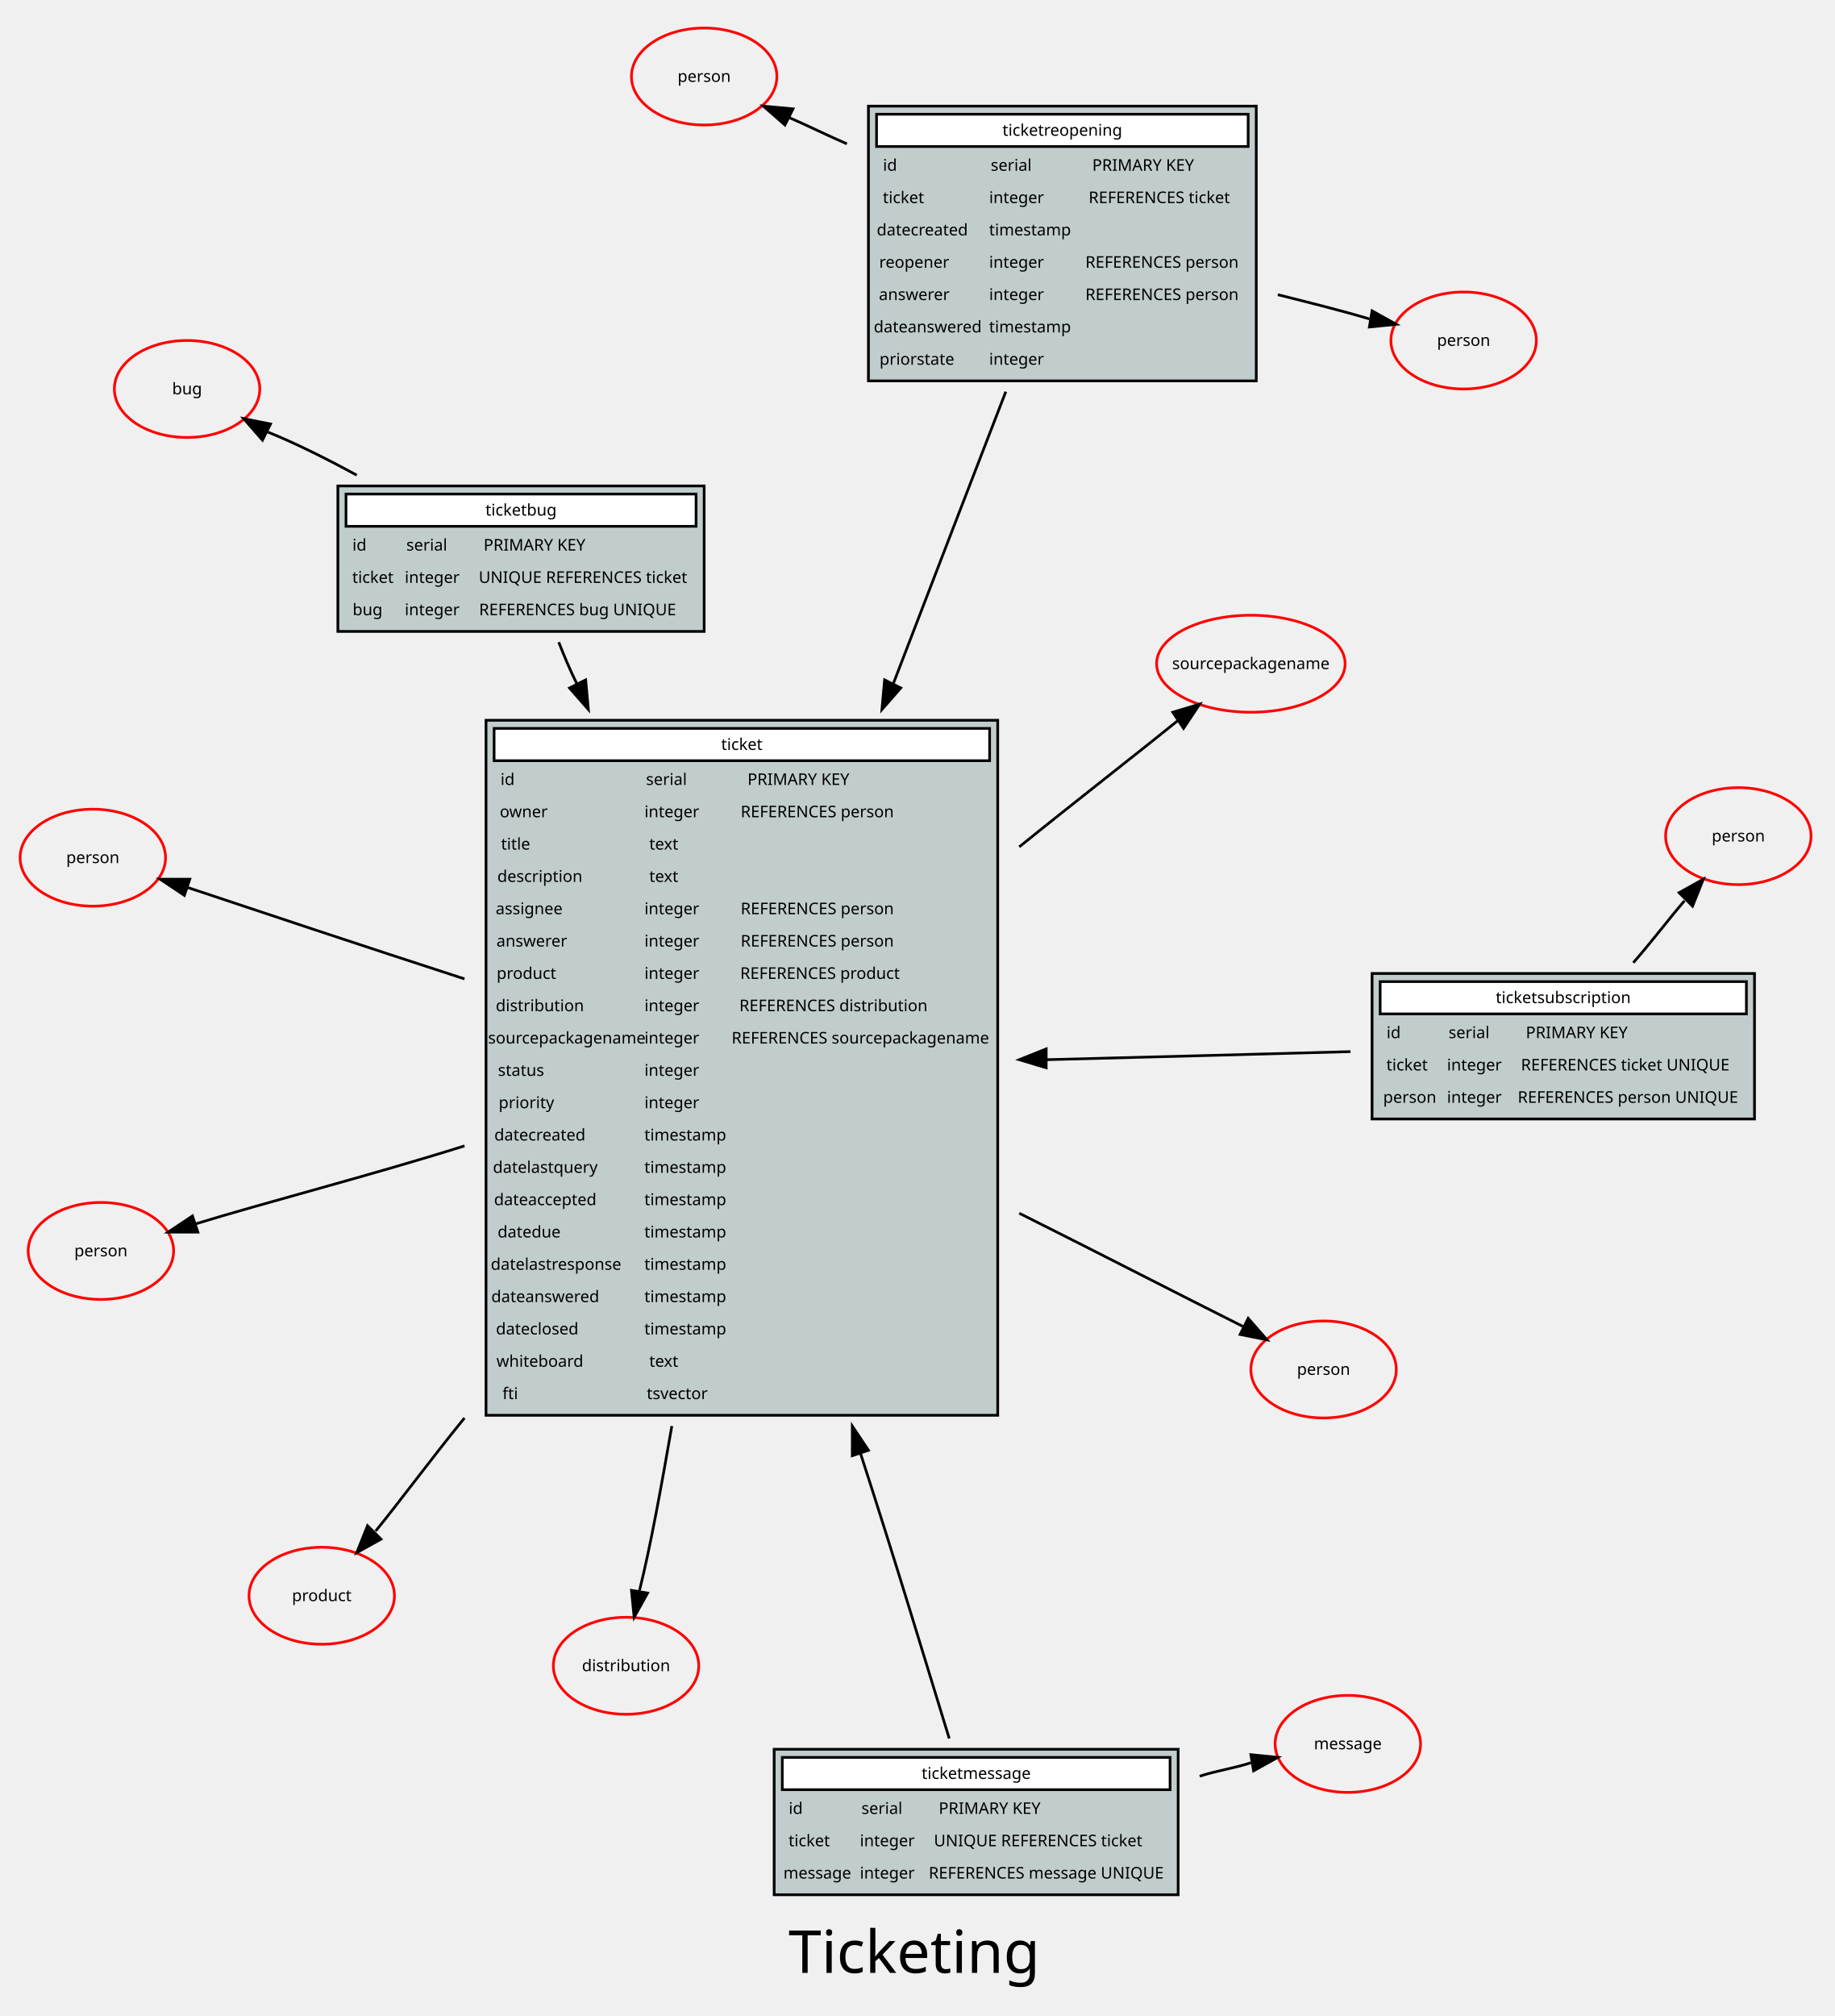
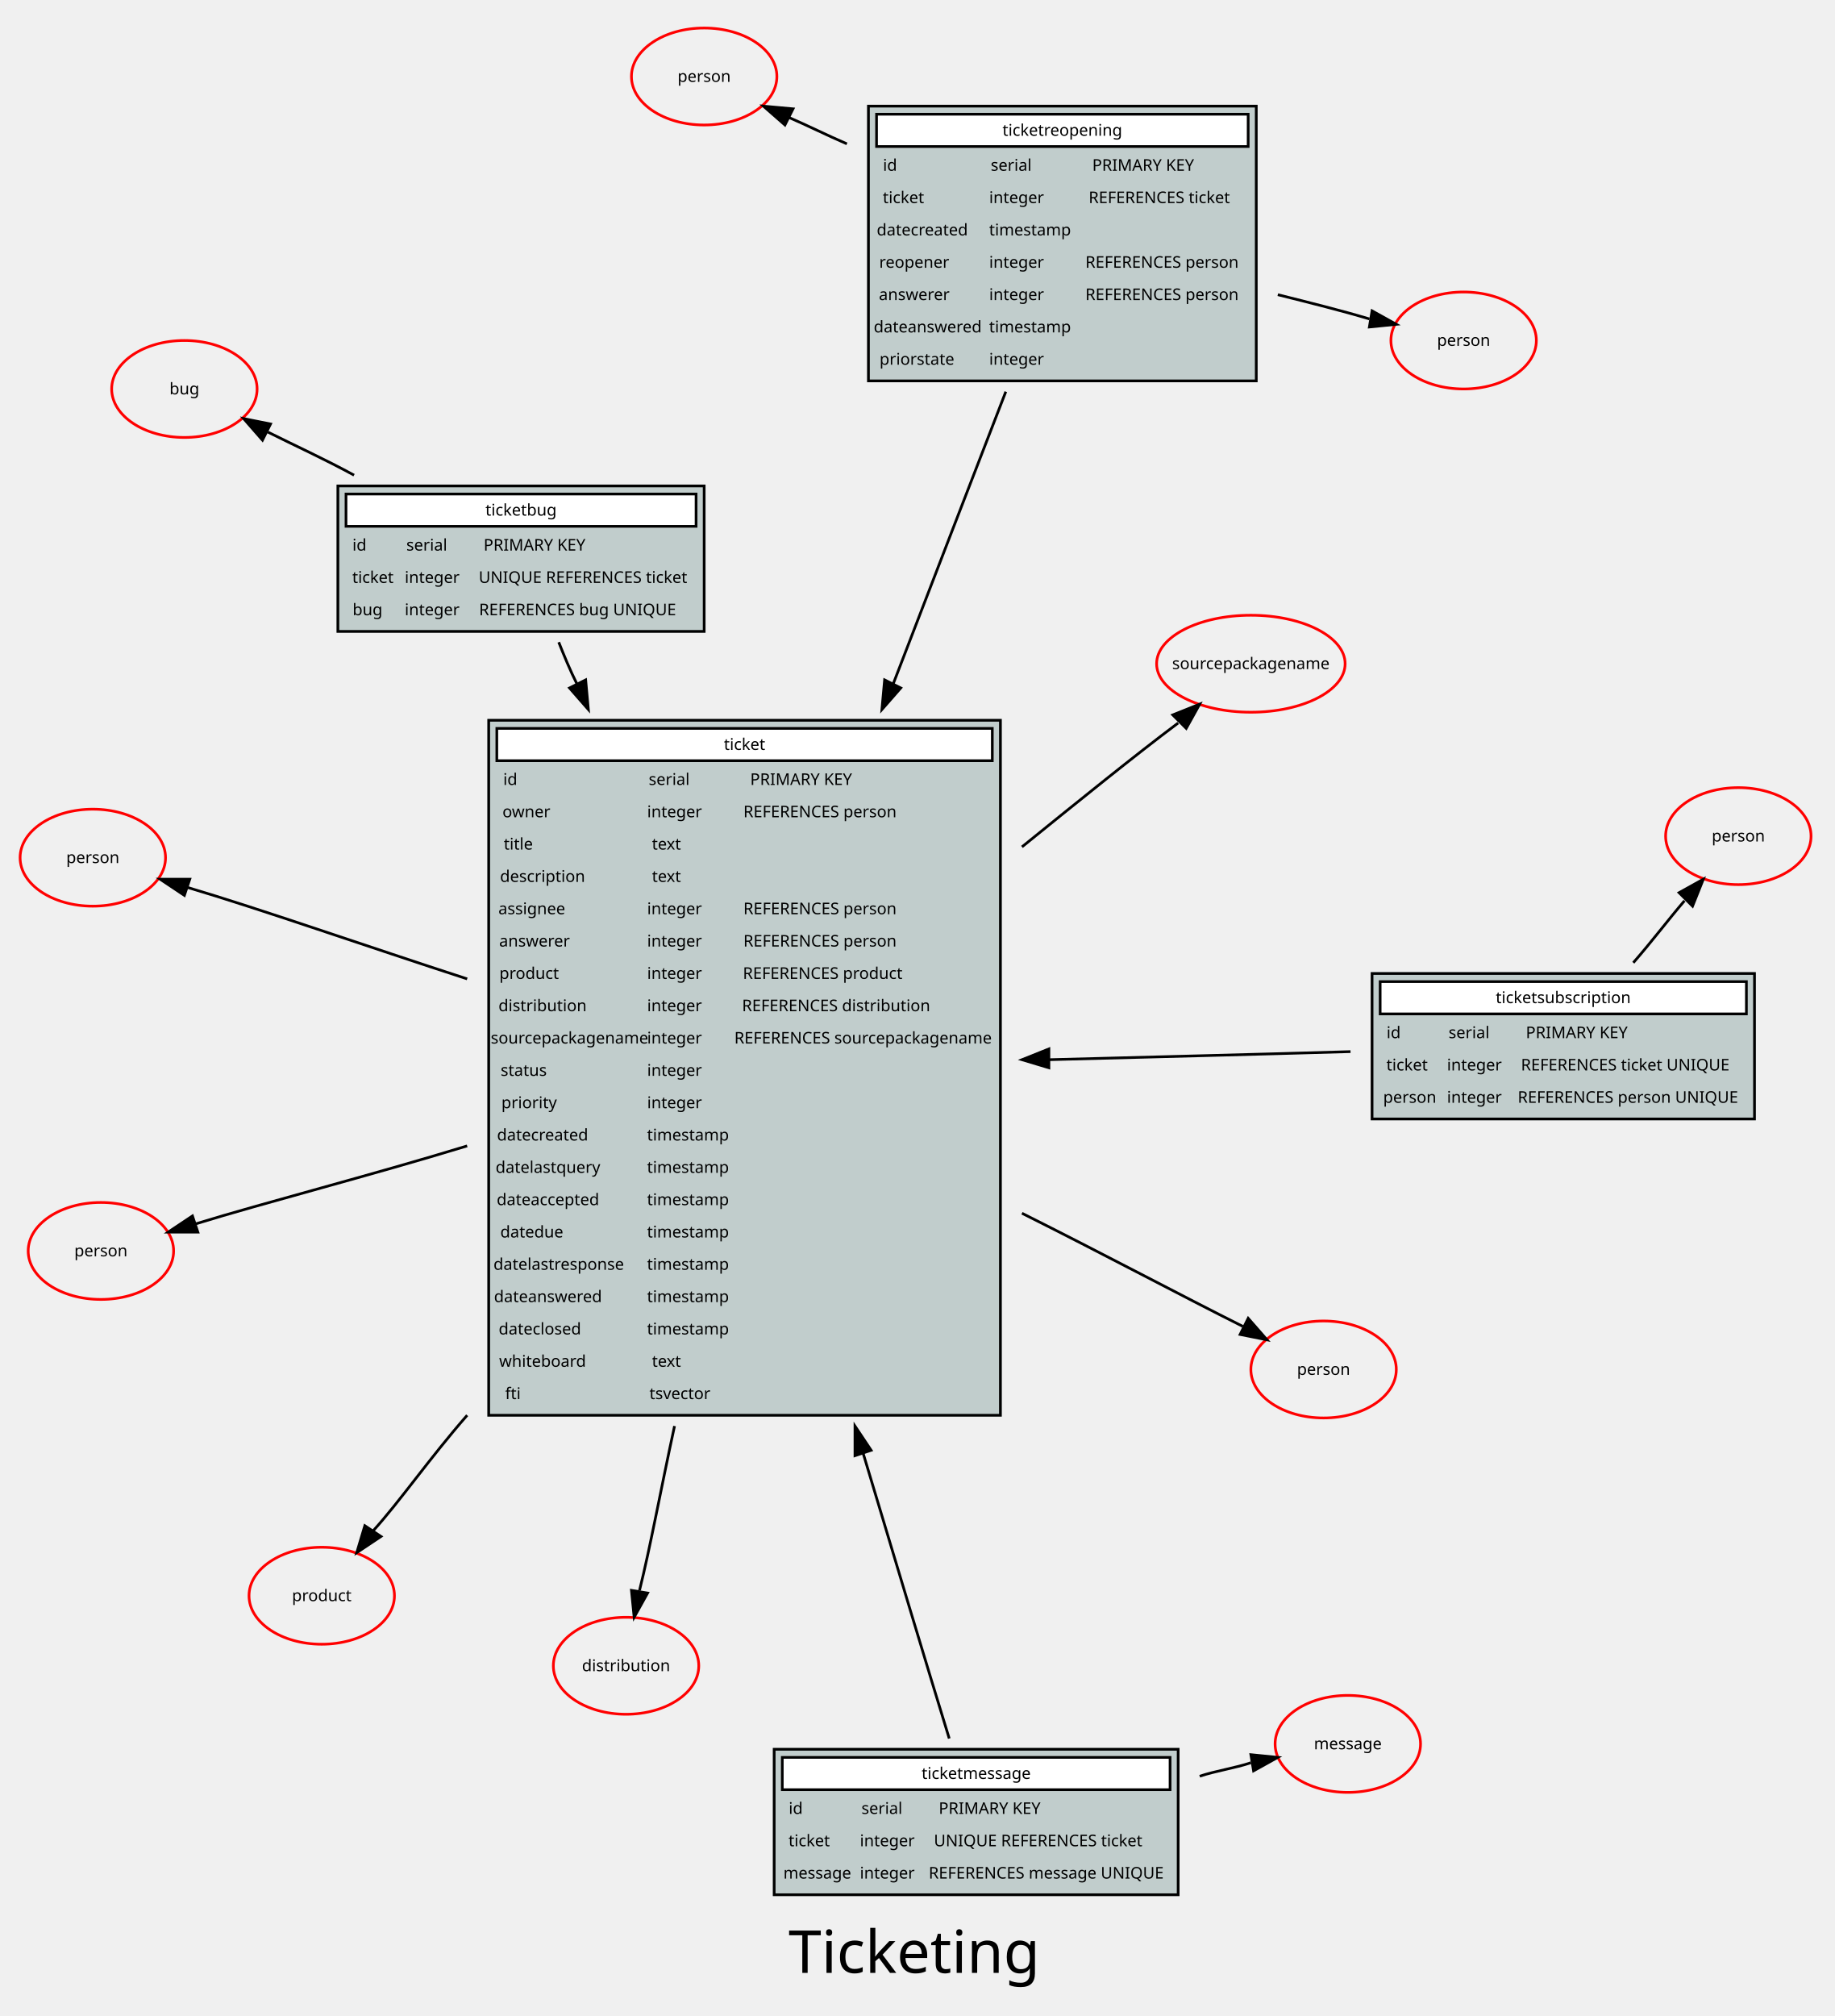
<svg xmlns="http://www.w3.org/2000/svg" width="487px" height="535px" viewBox="-1 -1 486 534">
  <g id="graph0" class="graph" transform="scale(0.713506)" style="font-family:Times-Roman;font-size:14.00;">
    <text text-anchor="middle" style="font-size:22.00;" x="338" y="731">Ticketing</text>
    <g id="node1" class="node">
-       <polygon style="fill:#c1cdcc;stroke:#c1cdcc;" points="179,524 179,266 369,266 369,524 179,524" />
-       <polygon style="fill:white;stroke:white;" points="182,281 182,269 366,269 366,281 182,281" />
-       <text text-anchor="middle" style="font-size:6.00;" x="274" y="277">ticket</text>
-       <polygon style="fill:none;stroke:black;" points="182,281 182,269 366,269 366,281 182,281" />
-       <text text-anchor="middle" style="font-size:6.00;" x="187" y="290">id</text>
-       <text text-anchor="middle" style="font-size:6.00;" x="246" y="290">serial</text>
-       <text text-anchor="middle" style="font-size:6.00;" x="295" y="290"> PRIMARY KEY </text>
-       <text text-anchor="middle" style="font-size:6.00;" x="193" y="302">owner</text>
-       <text text-anchor="middle" style="font-size:6.00;" x="248" y="302">integer</text>
-       <text text-anchor="middle" style="font-size:6.00;" x="302" y="302"> REFERENCES person </text>
-       <text text-anchor="middle" style="font-size:6.00;" x="190" y="314">title</text>
-       <text text-anchor="middle" style="font-size:6.00;" x="245" y="314">text</text>
-       <text text-anchor="middle" style="font-size:6.00;" x="199" y="326">description</text>
-       <text text-anchor="middle" style="font-size:6.00;" x="245" y="326">text</text>
-       <text text-anchor="middle" style="font-size:6.00;" x="195" y="338">assignee</text>
-       <text text-anchor="middle" style="font-size:6.00;" x="248" y="338">integer</text>
-       <text text-anchor="middle" style="font-size:6.00;" x="302" y="338"> REFERENCES person </text>
-       <text text-anchor="middle" style="font-size:6.00;" x="196" y="350">answerer</text>
-       <text text-anchor="middle" style="font-size:6.00;" x="248" y="350">integer</text>
-       <text text-anchor="middle" style="font-size:6.00;" x="302" y="350"> REFERENCES person </text>
-       <text text-anchor="middle" style="font-size:6.00;" x="194" y="362">product</text>
-       <text text-anchor="middle" style="font-size:6.00;" x="248" y="362">integer</text>
-       <text text-anchor="middle" style="font-size:6.00;" x="303" y="362"> REFERENCES product </text>
-       <text text-anchor="middle" style="font-size:6.00;" x="199" y="374">distribution</text>
-       <text text-anchor="middle" style="font-size:6.00;" x="248" y="374">integer</text>
-       <text text-anchor="middle" style="font-size:6.00;" x="308" y="374"> REFERENCES distribution </text>
-       <text text-anchor="middle" style="font-size:6.00;" x="209" y="386">sourcepackagename</text>
-       <text text-anchor="middle" style="font-size:6.00;" x="248" y="386">integer</text>
-       <text text-anchor="middle" style="font-size:6.00;" x="318" y="386"> REFERENCES sourcepackagename </text>
-       <text text-anchor="middle" style="font-size:6.00;" x="192" y="398">status</text>
-       <text text-anchor="middle" style="font-size:6.00;" x="248" y="398">integer</text>
-       <text text-anchor="middle" style="font-size:6.00;" x="194" y="410">priority</text>
-       <text text-anchor="middle" style="font-size:6.00;" x="248" y="410">integer</text>
-       <text text-anchor="middle" style="font-size:6.00;" x="199" y="422">datecreated</text>
-       <text text-anchor="middle" style="font-size:6.00;" x="253" y="422">timestamp</text>
-       <text text-anchor="middle" style="font-size:6.00;" x="201" y="434">datelastquery</text>
-       <text text-anchor="middle" style="font-size:6.00;" x="253" y="434">timestamp</text>
-       <text text-anchor="middle" style="font-size:6.00;" x="201" y="446">dateaccepted</text>
-       <text text-anchor="middle" style="font-size:6.00;" x="253" y="446">timestamp</text>
-       <text text-anchor="middle" style="font-size:6.00;" x="195" y="458">datedue</text>
-       <text text-anchor="middle" style="font-size:6.00;" x="253" y="458">timestamp</text>
-       <text text-anchor="middle" style="font-size:6.00;" x="205" y="470">datelastresponse</text>
-       <text text-anchor="middle" style="font-size:6.00;" x="253" y="470">timestamp</text>
-       <text text-anchor="middle" style="font-size:6.00;" x="201" y="482">dateanswered</text>
-       <text text-anchor="middle" style="font-size:6.00;" x="253" y="482">timestamp</text>
-       <text text-anchor="middle" style="font-size:6.00;" x="198" y="494">dateclosed</text>
-       <text text-anchor="middle" style="font-size:6.00;" x="253" y="494">timestamp</text>
-       <text text-anchor="middle" style="font-size:6.00;" x="199" y="506">whiteboard</text>
-       <text text-anchor="middle" style="font-size:6.00;" x="245" y="506">text</text>
-       <text text-anchor="middle" style="font-size:6.00;" x="188" y="518">fti</text>
-       <text text-anchor="middle" style="font-size:6.00;" x="250" y="518">tsvector</text>
-       <polygon style="fill:none;stroke:black;" points="179,524 179,266 369,266 369,524 179,524" />
+       <polygon style="fill:#c1cdcc;stroke:#c1cdcc;" points="180,524 180,266 370,266 370,524 180,524" />
+       <polygon style="fill:white;stroke:white;" points="183,281 183,269 367,269 367,281 183,281" />
+       <text text-anchor="middle" style="font-size:6.00;" x="275" y="277">ticket</text>
+       <polygon style="fill:none;stroke:black;" points="183,281 183,269 367,269 367,281 183,281" />
+       <text text-anchor="middle" style="font-size:6.00;" x="188" y="290">id</text>
+       <text text-anchor="middle" style="font-size:6.00;" x="247" y="290">serial</text>
+       <text text-anchor="middle" style="font-size:6.00;" x="296" y="290"> PRIMARY KEY </text>
+       <text text-anchor="middle" style="font-size:6.00;" x="194" y="302">owner</text>
+       <text text-anchor="middle" style="font-size:6.00;" x="249" y="302">integer</text>
+       <text text-anchor="middle" style="font-size:6.00;" x="303" y="302"> REFERENCES person </text>
+       <text text-anchor="middle" style="font-size:6.00;" x="191" y="314">title</text>
+       <text text-anchor="middle" style="font-size:6.00;" x="246" y="314">text</text>
+       <text text-anchor="middle" style="font-size:6.00;" x="200" y="326">description</text>
+       <text text-anchor="middle" style="font-size:6.00;" x="246" y="326">text</text>
+       <text text-anchor="middle" style="font-size:6.00;" x="196" y="338">assignee</text>
+       <text text-anchor="middle" style="font-size:6.00;" x="249" y="338">integer</text>
+       <text text-anchor="middle" style="font-size:6.00;" x="303" y="338"> REFERENCES person </text>
+       <text text-anchor="middle" style="font-size:6.00;" x="197" y="350">answerer</text>
+       <text text-anchor="middle" style="font-size:6.00;" x="249" y="350">integer</text>
+       <text text-anchor="middle" style="font-size:6.00;" x="303" y="350"> REFERENCES person </text>
+       <text text-anchor="middle" style="font-size:6.00;" x="195" y="362">product</text>
+       <text text-anchor="middle" style="font-size:6.00;" x="249" y="362">integer</text>
+       <text text-anchor="middle" style="font-size:6.00;" x="304" y="362"> REFERENCES product </text>
+       <text text-anchor="middle" style="font-size:6.00;" x="200" y="374">distribution</text>
+       <text text-anchor="middle" style="font-size:6.00;" x="249" y="374">integer</text>
+       <text text-anchor="middle" style="font-size:6.00;" x="309" y="374"> REFERENCES distribution </text>
+       <text text-anchor="middle" style="font-size:6.00;" x="210" y="386">sourcepackagename</text>
+       <text text-anchor="middle" style="font-size:6.00;" x="249" y="386">integer</text>
+       <text text-anchor="middle" style="font-size:6.00;" x="319" y="386"> REFERENCES sourcepackagename </text>
+       <text text-anchor="middle" style="font-size:6.00;" x="193" y="398">status</text>
+       <text text-anchor="middle" style="font-size:6.00;" x="249" y="398">integer</text>
+       <text text-anchor="middle" style="font-size:6.00;" x="195" y="410">priority</text>
+       <text text-anchor="middle" style="font-size:6.00;" x="249" y="410">integer</text>
+       <text text-anchor="middle" style="font-size:6.00;" x="200" y="422">datecreated</text>
+       <text text-anchor="middle" style="font-size:6.00;" x="254" y="422">timestamp</text>
+       <text text-anchor="middle" style="font-size:6.00;" x="202" y="434">datelastquery</text>
+       <text text-anchor="middle" style="font-size:6.00;" x="254" y="434">timestamp</text>
+       <text text-anchor="middle" style="font-size:6.00;" x="202" y="446">dateaccepted</text>
+       <text text-anchor="middle" style="font-size:6.00;" x="254" y="446">timestamp</text>
+       <text text-anchor="middle" style="font-size:6.00;" x="196" y="458">datedue</text>
+       <text text-anchor="middle" style="font-size:6.00;" x="254" y="458">timestamp</text>
+       <text text-anchor="middle" style="font-size:6.00;" x="206" y="470">datelastresponse</text>
+       <text text-anchor="middle" style="font-size:6.00;" x="254" y="470">timestamp</text>
+       <text text-anchor="middle" style="font-size:6.00;" x="202" y="482">dateanswered</text>
+       <text text-anchor="middle" style="font-size:6.00;" x="254" y="482">timestamp</text>
+       <text text-anchor="middle" style="font-size:6.00;" x="199" y="494">dateclosed</text>
+       <text text-anchor="middle" style="font-size:6.00;" x="254" y="494">timestamp</text>
+       <text text-anchor="middle" style="font-size:6.00;" x="200" y="506">whiteboard</text>
+       <text text-anchor="middle" style="font-size:6.00;" x="246" y="506">text</text>
+       <text text-anchor="middle" style="font-size:6.00;" x="189" y="518">fti</text>
+       <text text-anchor="middle" style="font-size:6.00;" x="251" y="518">tsvector</text>
+       <polygon style="fill:none;stroke:black;" points="180,524 180,266 370,266 370,524 180,524" />
    </g>
    <g id="node6" class="node">
      <ellipse cx="33" cy="317" rx="27" ry="18" style="fill:none;stroke:red;" />
      <text text-anchor="middle" style="font-size:6.00;" x="33" y="319">person</text>
    </g>
    <g id="edge2" class="edge">
-       <path style="fill:none;stroke:black;" d="M171,362C134,350 95,337 68,328" />
+       <path style="fill:none;stroke:black;" d="M172,362C135,350 95,336 68,328" />
      <polygon style="fill:black;stroke:black;" points="67,331 58,325 69,325 67,331" />
    </g>
    <g id="node8" class="node">
      <ellipse cx="36" cy="463" rx="27" ry="18" style="fill:none;stroke:red;" />
      <text text-anchor="middle" style="font-size:6.00;" x="36" y="465">person</text>
    </g>
    <g id="edge4" class="edge">
-       <path style="fill:none;stroke:black;" d="M171,424C136,435 97,445 71,453" />
+       <path style="fill:none;stroke:black;" d="M172,424C136,435 97,445 71,453" />
      <polygon style="fill:black;stroke:black;" points="72,456 61,456 70,450 72,456" />
    </g>
    <g id="node10" class="node">
      <ellipse cx="490" cy="507" rx="27" ry="18" style="fill:none;stroke:red;" />
      <text text-anchor="middle" style="font-size:6.00;" x="490" y="509">person</text>
    </g>
    <g id="edge6" class="edge">
-       <path style="fill:none;stroke:black;" d="M377,449C407,464 438,480 460,491" />
+       <path style="fill:none;stroke:black;" d="M378,449C408,464 438,480 460,491" />
      <polygon style="fill:black;stroke:black;" points="462,488 469,496 459,494 462,488" />
    </g>
    <g id="node12" class="node">
      <ellipse cx="118" cy="591" rx="27" ry="18" style="fill:none;stroke:red;" />
      <text text-anchor="middle" style="font-size:6.00;" x="118" y="593">product</text>
    </g>
    <g id="edge8" class="edge">
-       <path style="fill:none;stroke:black;" d="M171,525C158,541 147,556 138,567" />
-       <polygon style="fill:black;stroke:black;" points="140,570 131,575 135,565 140,570" />
+       <path style="fill:none;stroke:black;" d="M172,524C158,540 147,556 137,567" />
+       <polygon style="fill:black;stroke:black;" points="140,569 131,575 134,565 140,569" />
    </g>
    <g id="node14" class="node">
      <ellipse cx="231" cy="617" rx="27" ry="18" style="fill:none;stroke:red;" />
      <text text-anchor="middle" style="font-size:6.00;" x="231" y="619">distribution</text>
    </g>
    <g id="edge10" class="edge">
-       <path style="fill:none;stroke:black;" d="M248,528C244,551 240,573 236,589" />
+       <path style="fill:none;stroke:black;" d="M249,528C244,551 240,573 236,589" />
      <polygon style="fill:black;stroke:black;" points="239,590 234,599 233,589 239,590" />
    </g>
    <g id="node16" class="node">
      <ellipse cx="463" cy="245" rx="35" ry="18" style="fill:none;stroke:red;" />
      <text text-anchor="middle" style="font-size:6.00;" x="463" y="247">sourcepackagename</text>
    </g>
    <g id="edge12" class="edge">
-       <path style="fill:none;stroke:black;" d="M377,313C398,296 420,279 436,266" />
-       <polygon style="fill:black;stroke:black;" points="434,263 444,260 438,269 434,263" />
+       <path style="fill:none;stroke:black;" d="M378,313C399,296 420,279 436,267" />
+       <polygon style="fill:black;stroke:black;" points="434,264 444,260 439,269 434,264" />
    </g>
    <g id="node2" class="node">
      <polygon style="fill:#c1cdcc;stroke:#c1cdcc;" points="124,233 124,179 260,179 260,233 124,233" />
      <polygon style="fill:white;stroke:white;" points="127,194 127,182 257,182 257,194 127,194" />
      <text text-anchor="middle" style="font-size:6.00;" x="192" y="190">ticketbug</text>
      <polygon style="fill:none;stroke:black;" points="127,194 127,182 257,182 257,194 127,194" />
      <text text-anchor="middle" style="font-size:6.00;" x="132" y="203">id</text>
      <text text-anchor="middle" style="font-size:6.00;" x="157" y="203">serial</text>
      <text text-anchor="middle" style="font-size:6.00;" x="197" y="203"> PRIMARY KEY </text>
      <text text-anchor="middle" style="font-size:6.00;" x="137" y="215">ticket</text>
      <text text-anchor="middle" style="font-size:6.00;" x="159" y="215">integer</text>
      <text text-anchor="middle" style="font-size:6.00;" x="215" y="215"> UNIQUE REFERENCES ticket </text>
      <text text-anchor="middle" style="font-size:6.00;" x="135" y="227">bug</text>
      <text text-anchor="middle" style="font-size:6.00;" x="159" y="227">integer</text>
      <text text-anchor="middle" style="font-size:6.00;" x="213" y="227"> REFERENCES bug UNIQUE </text>
      <polygon style="fill:none;stroke:black;" points="124,233 124,179 260,179 260,233 124,233" />
    </g>
    <g id="edge14" class="edge">
      <path style="fill:none;stroke:black;" d="M206,237C208,242 210,247 213,253" />
      <polygon style="fill:black;stroke:black;" points="216,251 217,262 210,254 216,251" />
    </g>
    <g id="node19" class="node">
-       <ellipse cx="68" cy="143" rx="27" ry="18" style="fill:none;stroke:red;" />
-       <text text-anchor="middle" style="font-size:6.00;" x="68" y="145">bug</text>
+       <ellipse cx="67" cy="143" rx="27" ry="18" style="fill:none;stroke:red;" />
+       <text text-anchor="middle" style="font-size:6.00;" x="67" y="145">bug</text>
    </g>
    <g id="edge16" class="edge">
-       <path style="fill:none;stroke:black;" d="M131,175C120,169 108,163 98,159" />
+       <path style="fill:none;stroke:black;" d="M130,175C119,169 108,164 98,159" />
      <polygon style="fill:black;stroke:black;" points="96,162 89,154 99,156 96,162" />
    </g>
    <g id="node3" class="node">
      <polygon style="fill:#c1cdcc;stroke:#c1cdcc;" points="286,702 286,648 436,648 436,702 286,702" />
      <polygon style="fill:white;stroke:white;" points="289,663 289,651 433,651 433,663 289,663" />
      <text text-anchor="middle" style="font-size:6.00;" x="361" y="659">ticketmessage</text>
      <polygon style="fill:none;stroke:black;" points="289,663 289,651 433,651 433,663 289,663" />
      <text text-anchor="middle" style="font-size:6.00;" x="294" y="672">id</text>
      <text text-anchor="middle" style="font-size:6.00;" x="326" y="672">serial</text>
      <text text-anchor="middle" style="font-size:6.00;" x="366" y="672"> PRIMARY KEY </text>
      <text text-anchor="middle" style="font-size:6.00;" x="299" y="684">ticket</text>
      <text text-anchor="middle" style="font-size:6.00;" x="328" y="684">integer</text>
      <text text-anchor="middle" style="font-size:6.00;" x="384" y="684"> UNIQUE REFERENCES ticket </text>
      <text text-anchor="middle" style="font-size:6.00;" x="302" y="696">message</text>
      <text text-anchor="middle" style="font-size:6.00;" x="328" y="696">integer</text>
      <text text-anchor="middle" style="font-size:6.00;" x="387" y="696"> REFERENCES message UNIQUE </text>
      <polygon style="fill:none;stroke:black;" points="286,702 286,648 436,648 436,702 286,702" />
    </g>
    <g id="edge18" class="edge">
-       <path style="fill:none;stroke:black;" d="M351,644C343,618 331,578 318,538" />
-       <polygon style="fill:black;stroke:black;" points="315,539 315,528 321,537 315,539" />
+       <path style="fill:none;stroke:black;" d="M351,644C343,618 331,578 319,538" />
+       <polygon style="fill:black;stroke:black;" points="316,539 316,528 322,537 316,539" />
    </g>
    <g id="node22" class="node">
      <ellipse cx="499" cy="646" rx="27" ry="18" style="fill:none;stroke:red;" />
      <text text-anchor="middle" style="font-size:6.00;" x="499" y="648">message</text>
    </g>
    <g id="edge20" class="edge">
      <path style="fill:none;stroke:black;" d="M444,658C450,656 457,655 463,653" />
      <polygon style="fill:black;stroke:black;" points="463,650 473,651 464,656 463,650" />
    </g>
    <g id="node4" class="node">
      <polygon style="fill:#c1cdcc;stroke:#c1cdcc;" points="321,140 321,38 465,38 465,140 321,140" />
      <polygon style="fill:white;stroke:white;" points="324,53 324,41 462,41 462,53 324,53" />
      <text text-anchor="middle" style="font-size:6.00;" x="393" y="49">ticketreopening</text>
      <polygon style="fill:none;stroke:black;" points="324,53 324,41 462,41 462,53 324,53" />
      <text text-anchor="middle" style="font-size:6.00;" x="329" y="62">id</text>
      <text text-anchor="middle" style="font-size:6.00;" x="374" y="62">serial</text>
      <text text-anchor="middle" style="font-size:6.00;" x="423" y="62"> PRIMARY KEY </text>
      <text text-anchor="middle" style="font-size:6.00;" x="334" y="74">ticket</text>
      <text text-anchor="middle" style="font-size:6.00;" x="376" y="74">integer</text>
      <text text-anchor="middle" style="font-size:6.00;" x="429" y="74"> REFERENCES ticket </text>
      <text text-anchor="middle" style="font-size:6.00;" x="341" y="86">datecreated</text>
      <text text-anchor="middle" style="font-size:6.00;" x="381" y="86">timestamp</text>
      <text text-anchor="middle" style="font-size:6.00;" x="338" y="98">reopener</text>
      <text text-anchor="middle" style="font-size:6.00;" x="376" y="98">integer</text>
      <text text-anchor="middle" style="font-size:6.00;" x="430" y="98"> REFERENCES person </text>
      <text text-anchor="middle" style="font-size:6.00;" x="338" y="110">answerer</text>
      <text text-anchor="middle" style="font-size:6.00;" x="376" y="110">integer</text>
      <text text-anchor="middle" style="font-size:6.00;" x="430" y="110"> REFERENCES person </text>
      <text text-anchor="middle" style="font-size:6.00;" x="343" y="122">dateanswered</text>
      <text text-anchor="middle" style="font-size:6.00;" x="381" y="122">timestamp</text>
      <text text-anchor="middle" style="font-size:6.00;" x="339" y="134">priorstate</text>
      <text text-anchor="middle" style="font-size:6.00;" x="376" y="134">integer</text>
      <polygon style="fill:none;stroke:black;" points="321,140 321,38 465,38 465,140 321,140" />
    </g>
    <g id="edge22" class="edge">
      <path style="fill:none;stroke:black;" d="M372,144C360,175 345,214 330,253" />
      <polygon style="fill:black;stroke:black;" points="333,254 326,262 327,251 333,254" />
    </g>
    <g id="node25" class="node">
      <ellipse cx="542" cy="125" rx="27" ry="18" style="fill:none;stroke:red;" />
      <text text-anchor="middle" style="font-size:6.00;" x="542" y="127">person</text>
    </g>
    <g id="edge24" class="edge">
      <path style="fill:none;stroke:black;" d="M473,108C485,111 497,114 507,117" />
      <polygon style="fill:black;stroke:black;" points="508,114 517,119 507,120 508,114" />
    </g>
    <g id="node27" class="node">
      <ellipse cx="260" cy="27" rx="27" ry="18" style="fill:none;stroke:red;" />
      <text text-anchor="middle" style="font-size:6.00;" x="260" y="29">person</text>
    </g>
    <g id="edge26" class="edge">
      <path style="fill:none;stroke:black;" d="M313,52C306,49 298,45 291,42" />
      <polygon style="fill:black;stroke:black;" points="290,45 282,38 293,39 290,45" />
    </g>
    <g id="node5" class="node">
      <polygon style="fill:#c1cdcc;stroke:#c1cdcc;" points="508,414 508,360 650,360 650,414 508,414" />
      <polygon style="fill:white;stroke:white;" points="511,375 511,363 647,363 647,375 511,375" />
      <text text-anchor="middle" style="font-size:6.00;" x="579" y="371">ticketsubscription</text>
      <polygon style="fill:none;stroke:black;" points="511,375 511,363 647,363 647,375 511,375" />
      <text text-anchor="middle" style="font-size:6.00;" x="516" y="384">id</text>
      <text text-anchor="middle" style="font-size:6.00;" x="544" y="384">serial</text>
      <text text-anchor="middle" style="font-size:6.00;" x="584" y="384"> PRIMARY KEY </text>
      <text text-anchor="middle" style="font-size:6.00;" x="521" y="396">ticket</text>
      <text text-anchor="middle" style="font-size:6.00;" x="546" y="396">integer</text>
      <text text-anchor="middle" style="font-size:6.00;" x="602" y="396"> REFERENCES ticket UNIQUE </text>
      <text text-anchor="middle" style="font-size:6.00;" x="522" y="408">person</text>
      <text text-anchor="middle" style="font-size:6.00;" x="546" y="408">integer</text>
      <text text-anchor="middle" style="font-size:6.00;" x="603" y="408"> REFERENCES person UNIQUE </text>
      <polygon style="fill:none;stroke:black;" points="508,414 508,360 650,360 650,414 508,414" />
    </g>
    <g id="edge28" class="edge">
-       <path style="fill:none;stroke:black;" d="M500,389C465,390 425,391 387,392" />
-       <polygon style="fill:black;stroke:black;" points="387,395 377,392 387,388 387,395" />
+       <path style="fill:none;stroke:black;" d="M500,389C466,390 426,391 388,392" />
+       <polygon style="fill:black;stroke:black;" points="388,395 378,392 388,388 388,395" />
    </g>
    <g id="node30" class="node">
      <ellipse cx="644" cy="309" rx="27" ry="18" style="fill:none;stroke:red;" />
      <text text-anchor="middle" style="font-size:6.00;" x="644" y="311">person</text>
    </g>
    <g id="edge30" class="edge">
      <path style="fill:none;stroke:black;" d="M605,356C612,348 618,340 624,333" />
      <polygon style="fill:black;stroke:black;" points="622,330 631,325 627,335 622,330" />
    </g>
  </g>
</svg>
